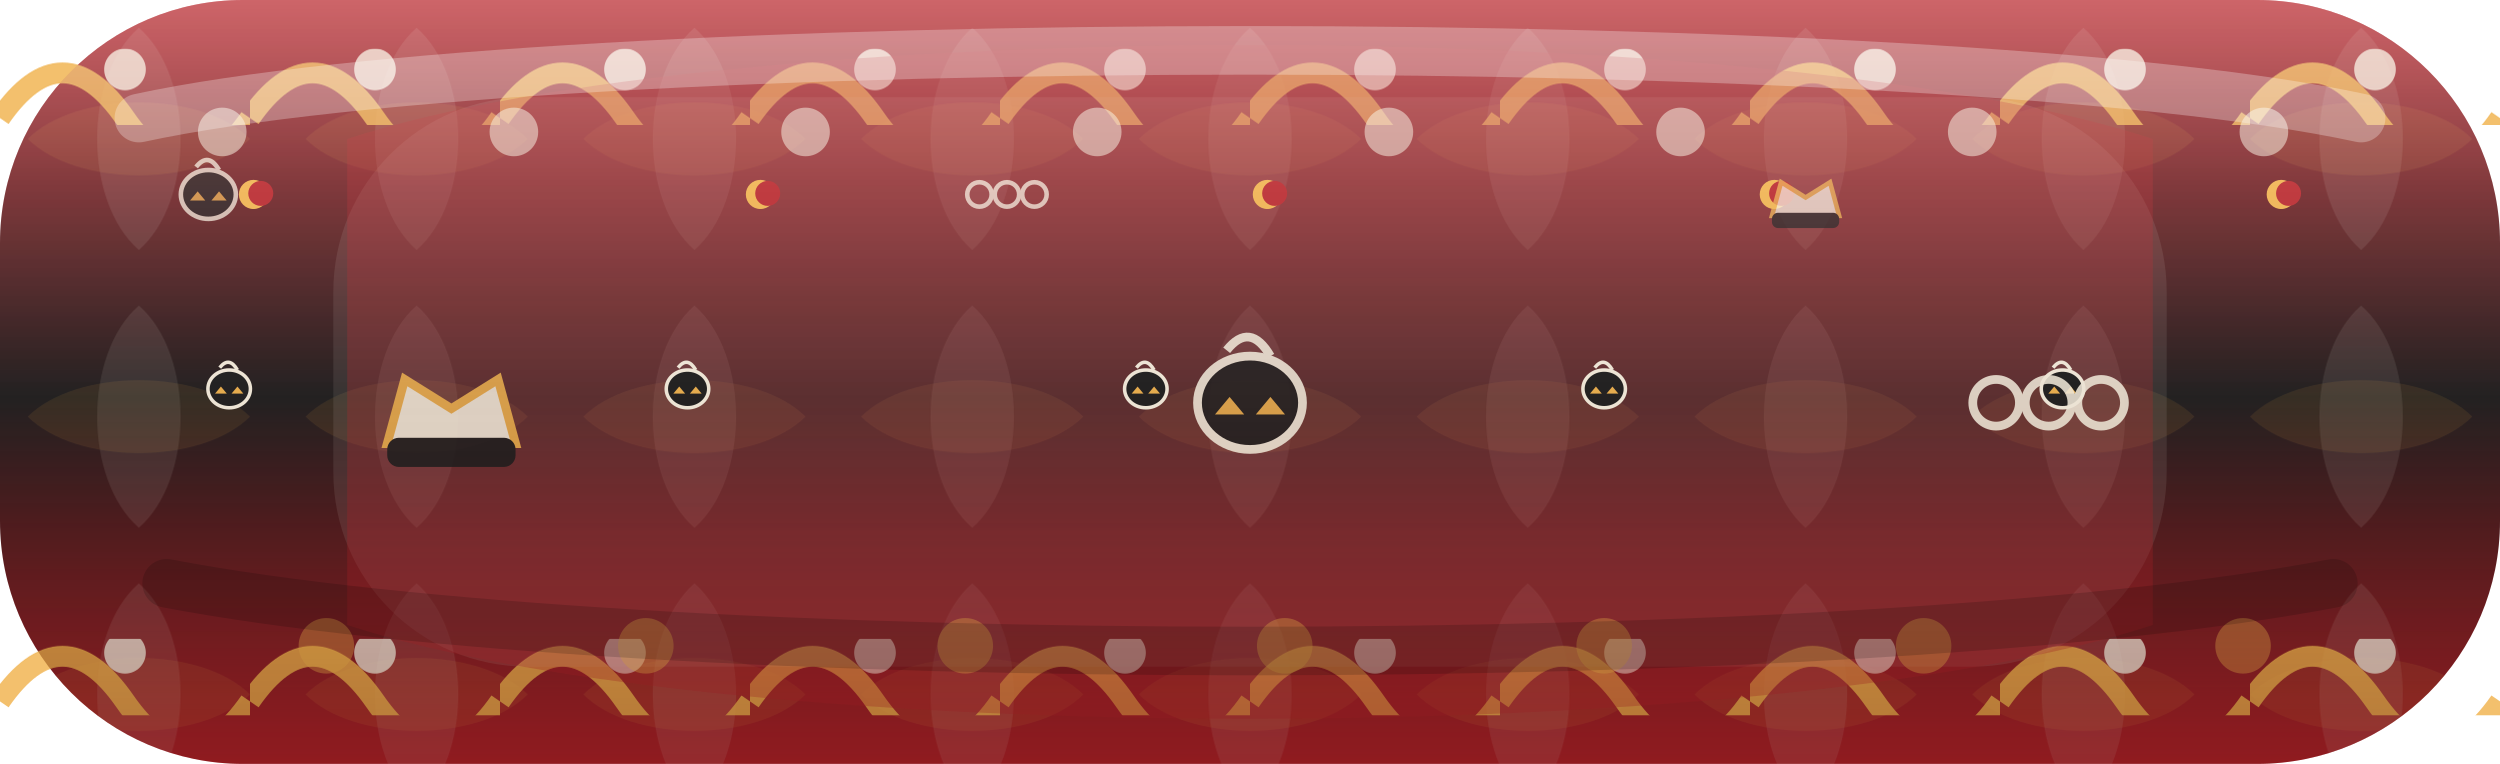
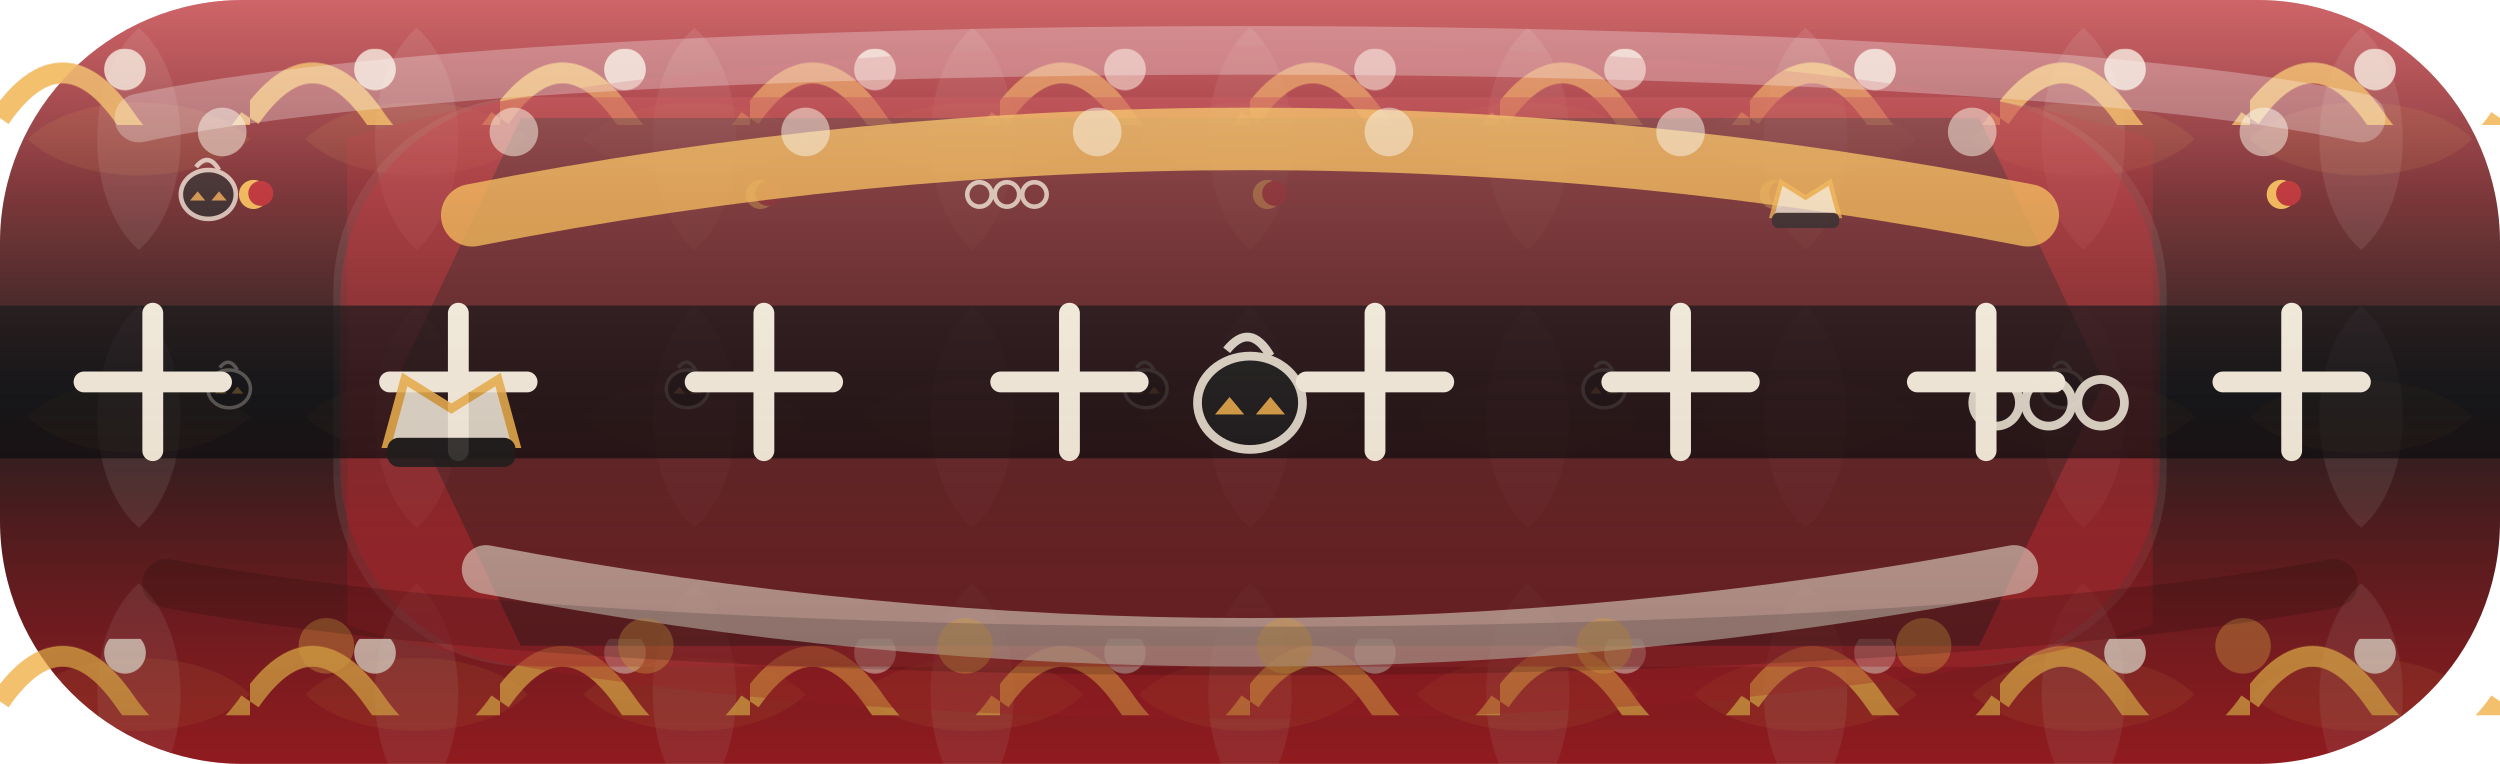
<svg xmlns="http://www.w3.org/2000/svg" width="720" height="220" viewBox="0 0 720 220">
  <defs>
    <linearGradient id="bg" x1="0" y1="0" x2="0" y2="1">
      <stop offset="0%" stop-color="#b82228" />
      <stop offset="52%" stop-color="#1d1b1b" />
      <stop offset="100%" stop-color="#b82228" />
    </linearGradient>
    <linearGradient id="satin" x1="0" y1="0" x2="0" y2="1">
      <stop offset="0%" stop-color="rgba(255,255,255,0.30)" />
      <stop offset="24%" stop-color="rgba(255,255,255,0.12)" />
      <stop offset="70%" stop-color="rgba(0,0,0,0.06)" />
      <stop offset="100%" stop-color="rgba(0,0,0,0.22)" />
    </linearGradient>
    <pattern id="brocade-halloween4" width="80" height="80" patternUnits="userSpaceOnUse">
      <path d="M 40 8 C 56 22, 56 58, 40 72 C 24 58, 24 22, 40 8 Z" fill="#f8efde" opacity="0.10" />
      <path d="M 8 40 C 22 26, 58 26, 72 40 C 58 54, 22 54, 8 40 Z" fill="#f0b14b" opacity="0.10" />
    </pattern>
    <pattern id="trim-halloween4" width="72" height="42" patternUnits="userSpaceOnUse">
      <path d="M 0 34 Q 18 8 36 34 T 72 34" stroke="#f0b14b" stroke-width="6" fill="none" opacity="0.9" />
      <circle cx="36" cy="20" r="6" fill="#f8efde" opacity="0.84" />
    </pattern>
  </defs>
  <rect width="720" height="220" rx="70" fill="url(#bg)" />
  <rect x="0" y="0" width="720" height="220" rx="70" fill="url(#brocade-halloween4)" />
  <rect x="0" y="14" width="720" height="22" fill="url(#trim-halloween4)" opacity="0.90" />
  <rect x="0" y="184" width="720" height="22" fill="url(#trim-halloween4)" opacity="0.90" />
  <rect x="96" y="28" width="528" height="164" rx="56" fill="#f8efde" opacity="0.10" />
  <path d="M 100 40 C 210 4, 510 4, 620 40 L 620 180 C 510 216, 210 216, 100 180 Z" fill="#b82228" opacity="0.30" />
  <g transform="translate(66 112)">
    <ellipse rx="6.12" ry="5.44" fill="#1d1b1b" stroke="#f8efde" stroke-width="1.02" />
    <path d="M -2.72 -6.12 Q 0 -9.52 2.38 -5.44" stroke="#f8efde" stroke-width="1.02" fill="none" />
    <path d="M -2.38 -0.68 L -0.68 1.36 L -4.08 1.36 Z M 2.38 -0.68 L 0.68 1.36 L 4.08 1.36 Z" fill="#f0b14b" />
  </g>
  <g transform="translate(198 112)">
    <ellipse rx="6.12" ry="5.44" fill="#1d1b1b" stroke="#f8efde" stroke-width="1.02" />
    <path d="M -2.72 -6.12 Q 0 -9.52 2.38 -5.44" stroke="#f8efde" stroke-width="1.02" fill="none" />
    <path d="M -2.38 -0.68 L -0.68 1.36 L -4.08 1.36 Z M 2.38 -0.68 L 0.68 1.36 L 4.08 1.36 Z" fill="#f0b14b" />
  </g>
  <g transform="translate(330 112)">
    <ellipse rx="6.12" ry="5.44" fill="#1d1b1b" stroke="#f8efde" stroke-width="1.02" />
    <path d="M -2.72 -6.12 Q 0 -9.52 2.38 -5.44" stroke="#f8efde" stroke-width="1.02" fill="none" />
    <path d="M -2.38 -0.68 L -0.68 1.36 L -4.08 1.36 Z M 2.38 -0.68 L 0.68 1.36 L 4.08 1.36 Z" fill="#f0b14b" />
  </g>
  <g transform="translate(462 112)">
    <ellipse rx="6.12" ry="5.44" fill="#1d1b1b" stroke="#f8efde" stroke-width="1.02" />
    <path d="M -2.72 -6.12 Q 0 -9.52 2.38 -5.44" stroke="#f8efde" stroke-width="1.02" fill="none" />
    <path d="M -2.38 -0.68 L -0.68 1.36 L -4.08 1.36 Z M 2.38 -0.68 L 0.68 1.36 L 4.08 1.36 Z" fill="#f0b14b" />
  </g>
  <g transform="translate(594 112)">
    <ellipse rx="6.12" ry="5.44" fill="#1d1b1b" stroke="#f8efde" stroke-width="1.02" />
    <path d="M -2.72 -6.12 Q 0 -9.52 2.38 -5.44" stroke="#f8efde" stroke-width="1.02" fill="none" />
    <path d="M -2.38 -0.68 L -0.68 1.36 L -4.08 1.36 Z M 2.38 -0.68 L 0.68 1.36 L 4.08 1.36 Z" fill="#f0b14b" />
  </g>
  <g transform="translate(73 56)">
    <circle r="4.2" fill="#f0b14b" />
    <circle cx="2.1" cy="-0.3" r="3.6" fill="#b82228" />
  </g>
  <g transform="translate(219 56)">
    <circle r="4.2" fill="#f0b14b" />
    <circle cx="2.1" cy="-0.3" r="3.6" fill="#b82228" />
  </g>
  <g transform="translate(365 56)">
    <circle r="4.2" fill="#f0b14b" />
    <circle cx="2.1" cy="-0.3" r="3.6" fill="#b82228" />
  </g>
  <g transform="translate(511 56)">
    <circle r="4.2" fill="#f0b14b" />
    <circle cx="2.1" cy="-0.3" r="3.6" fill="#b82228" />
  </g>
  <g transform="translate(657 56)">
    <circle r="4.2" fill="#f0b14b" />
    <circle cx="2.1" cy="-0.3" r="3.6" fill="#b82228" />
  </g>
+   <rect x="98" y="28" width="524" height="164" rx="58" fill="#b82228" opacity="0.42" />
+   <path d="M 150 34 L 570 34 L 606 110 L 570 186 L 150 186 L 114 110 Z" fill="#1d1b1b" opacity="0.36" />
+   <rect x="0" y="88" width="720" height="44" fill="rgba(10,10,12,0.68)" />
+   <path d="M 136 62 Q 360 18 584 62" stroke="#f0b14b" stroke-width="18" stroke-linecap="round" fill="none" opacity="0.80" />
+   <path d="M 140 164 Q 360 206 580 164" stroke="#f8efde" stroke-width="14" stroke-linecap="round" fill="none" opacity="0.58" />
+   <g transform="translate(44 110) rotate(45)">
+     <line x1="-14" y1="-14" x2="14" y2="14" stroke="#f8efde" stroke-width="6" stroke-linecap="round" />
+     <line x1="-14" y1="14" x2="14" y2="-14" stroke="#f8efde" stroke-width="6" stroke-linecap="round" />
+   </g>
+   <g transform="translate(132 110) rotate(45)">
+     <line x1="-14" y1="-14" x2="14" y2="14" stroke="#f8efde" stroke-width="6" stroke-linecap="round" />
+     <line x1="-14" y1="14" x2="14" y2="-14" stroke="#f8efde" stroke-width="6" stroke-linecap="round" />
+   </g>
+   <g transform="translate(220 110) rotate(45)">
+     <line x1="-14" y1="-14" x2="14" y2="14" stroke="#f8efde" stroke-width="6" stroke-linecap="round" />
+     <line x1="-14" y1="14" x2="14" y2="-14" stroke="#f8efde" stroke-width="6" stroke-linecap="round" />
+   </g>
+   <g transform="translate(308 110) rotate(45)">
+     <line x1="-14" y1="-14" x2="14" y2="14" stroke="#f8efde" stroke-width="6" stroke-linecap="round" />
+     <line x1="-14" y1="14" x2="14" y2="-14" stroke="#f8efde" stroke-width="6" stroke-linecap="round" />
+   </g>
+   <g transform="translate(396 110) rotate(45)">
+     <line x1="-14" y1="-14" x2="14" y2="14" stroke="#f8efde" stroke-width="6" stroke-linecap="round" />
+     <line x1="-14" y1="14" x2="14" y2="-14" stroke="#f8efde" stroke-width="6" stroke-linecap="round" />
+   </g>
+   <g transform="translate(484 110) rotate(45)">
+     <line x1="-14" y1="-14" x2="14" y2="14" stroke="#f8efde" stroke-width="6" stroke-linecap="round" />
+     <line x1="-14" y1="14" x2="14" y2="-14" stroke="#f8efde" stroke-width="6" stroke-linecap="round" />
+   </g>
+   <g transform="translate(572 110) rotate(45)">
+     <line x1="-14" y1="-14" x2="14" y2="14" stroke="#f8efde" stroke-width="6" stroke-linecap="round" />
+     <line x1="-14" y1="14" x2="14" y2="-14" stroke="#f8efde" stroke-width="6" stroke-linecap="round" />
+   </g>
+   <g transform="translate(660 110) rotate(45)">
+     <line x1="-14" y1="-14" x2="14" y2="14" stroke="#f8efde" stroke-width="6" stroke-linecap="round" />
+     <line x1="-14" y1="14" x2="14" y2="-14" stroke="#f8efde" stroke-width="6" stroke-linecap="round" />
+   </g>
  <g opacity="0.74">
    <g transform="translate(60 56)">
      <ellipse rx="7.92" ry="7.04" fill="#1d1b1b" stroke="#f8efde" stroke-width="1.32" />
      <path d="M -3.52 -7.92 Q 0 -12.32 3.08 -7.04" stroke="#f8efde" stroke-width="1.32" fill="none" />
      <path d="M -3.08 -0.88 L -0.88 1.76 L -5.28 1.76 Z M 3.08 -0.88 L 0.88 1.76 L 5.28 1.76 Z" fill="#f0b14b" />
    </g>
    <g transform="translate(290 56)">
      <circle cx="-7.92" cy="0" r="3.52" fill="none" stroke="#f8efde" stroke-width="1.32" />
      <circle cx="0" cy="0" r="3.52" fill="none" stroke="#f8efde" stroke-width="1.32" />
      <circle cx="7.92" cy="0" r="3.52" fill="none" stroke="#f8efde" stroke-width="1.32" />
    </g>
    <g transform="translate(520 56)">
      <path d="M -9.68 6.16 L -7.04 -3.52 L 0 0.88 L 7.04 -3.52 L 9.68 6.16 Z" fill="#f8efde" stroke="#f0b14b" stroke-width="1.32" />
      <rect x="-9.68" y="5.28" width="19.36" height="4.4" rx="1.76" fill="#1d1b1b" />
    </g>
  </g>
  <g opacity="0.88">
    <g transform="translate(130 116)">
      <path d="M -18.48 11.76 L -13.44 -6.72 L 0 1.68 L 13.44 -6.72 L 18.48 11.76 Z" fill="#f8efde" stroke="#f0b14b" stroke-width="2.52" />
      <rect x="-18.48" y="10.08" width="36.96" height="8.4" rx="3.36" fill="#1d1b1b" />
    </g>
    <g transform="translate(360 116)">
      <ellipse rx="15.12" ry="13.44" fill="#1d1b1b" stroke="#f8efde" stroke-width="2.52" />
      <path d="M -6.72 -15.12 Q 0 -23.52 5.88 -13.44" stroke="#f8efde" stroke-width="2.52" fill="none" />
      <path d="M -5.88 -1.68 L -1.68 3.36 L -10.08 3.36 Z M 5.88 -1.68 L 1.68 3.36 L 10.08 3.36 Z" fill="#f0b14b" />
    </g>
    <g transform="translate(590 116)">
      <circle cx="-15.12" cy="0" r="6.72" fill="none" stroke="#f8efde" stroke-width="2.52" />
      <circle cx="0" cy="0" r="6.72" fill="none" stroke="#f8efde" stroke-width="2.52" />
      <circle cx="15.12" cy="0" r="6.72" fill="none" stroke="#f8efde" stroke-width="2.52" />
    </g>
  </g>
  <g opacity="0.74">
    <circle cx="64" cy="38" r="7" fill="#f8efde" opacity="0.7" />
    <circle cx="148" cy="38" r="7" fill="#f8efde" opacity="0.7" />
    <circle cx="232" cy="38" r="7" fill="#f8efde" opacity="0.7" />
    <circle cx="316" cy="38" r="7" fill="#f8efde" opacity="0.7" />
    <circle cx="400" cy="38" r="7" fill="#f8efde" opacity="0.7" />
    <circle cx="484" cy="38" r="7" fill="#f8efde" opacity="0.7" />
    <circle cx="568" cy="38" r="7" fill="#f8efde" opacity="0.7" />
    <circle cx="652" cy="38" r="7" fill="#f8efde" opacity="0.7" />
  </g>
  <g opacity="0.64">
    <circle cx="94" cy="186" r="8" fill="#f0b14b" opacity="0.62" />
    <circle cx="186" cy="186" r="8" fill="#f0b14b" opacity="0.62" />
    <circle cx="278" cy="186" r="8" fill="#f0b14b" opacity="0.62" />
    <circle cx="370" cy="186" r="8" fill="#f0b14b" opacity="0.62" />
    <circle cx="462" cy="186" r="8" fill="#f0b14b" opacity="0.62" />
    <circle cx="554" cy="186" r="8" fill="#f0b14b" opacity="0.62" />
    <circle cx="646" cy="186" r="8" fill="#f0b14b" opacity="0.62" />
  </g>
  <rect x="0" y="0" width="720" height="220" rx="70" fill="url(#satin)" />
  <path d="M 40 34 C 160 8, 560 8, 680 34" stroke="rgba(255,255,255,0.28)" stroke-width="14" stroke-linecap="round" fill="none" />
  <path d="M 48 168 C 184 194, 536 194, 672 168" stroke="rgba(0,0,0,0.16)" stroke-width="14" stroke-linecap="round" fill="none" />
</svg>
